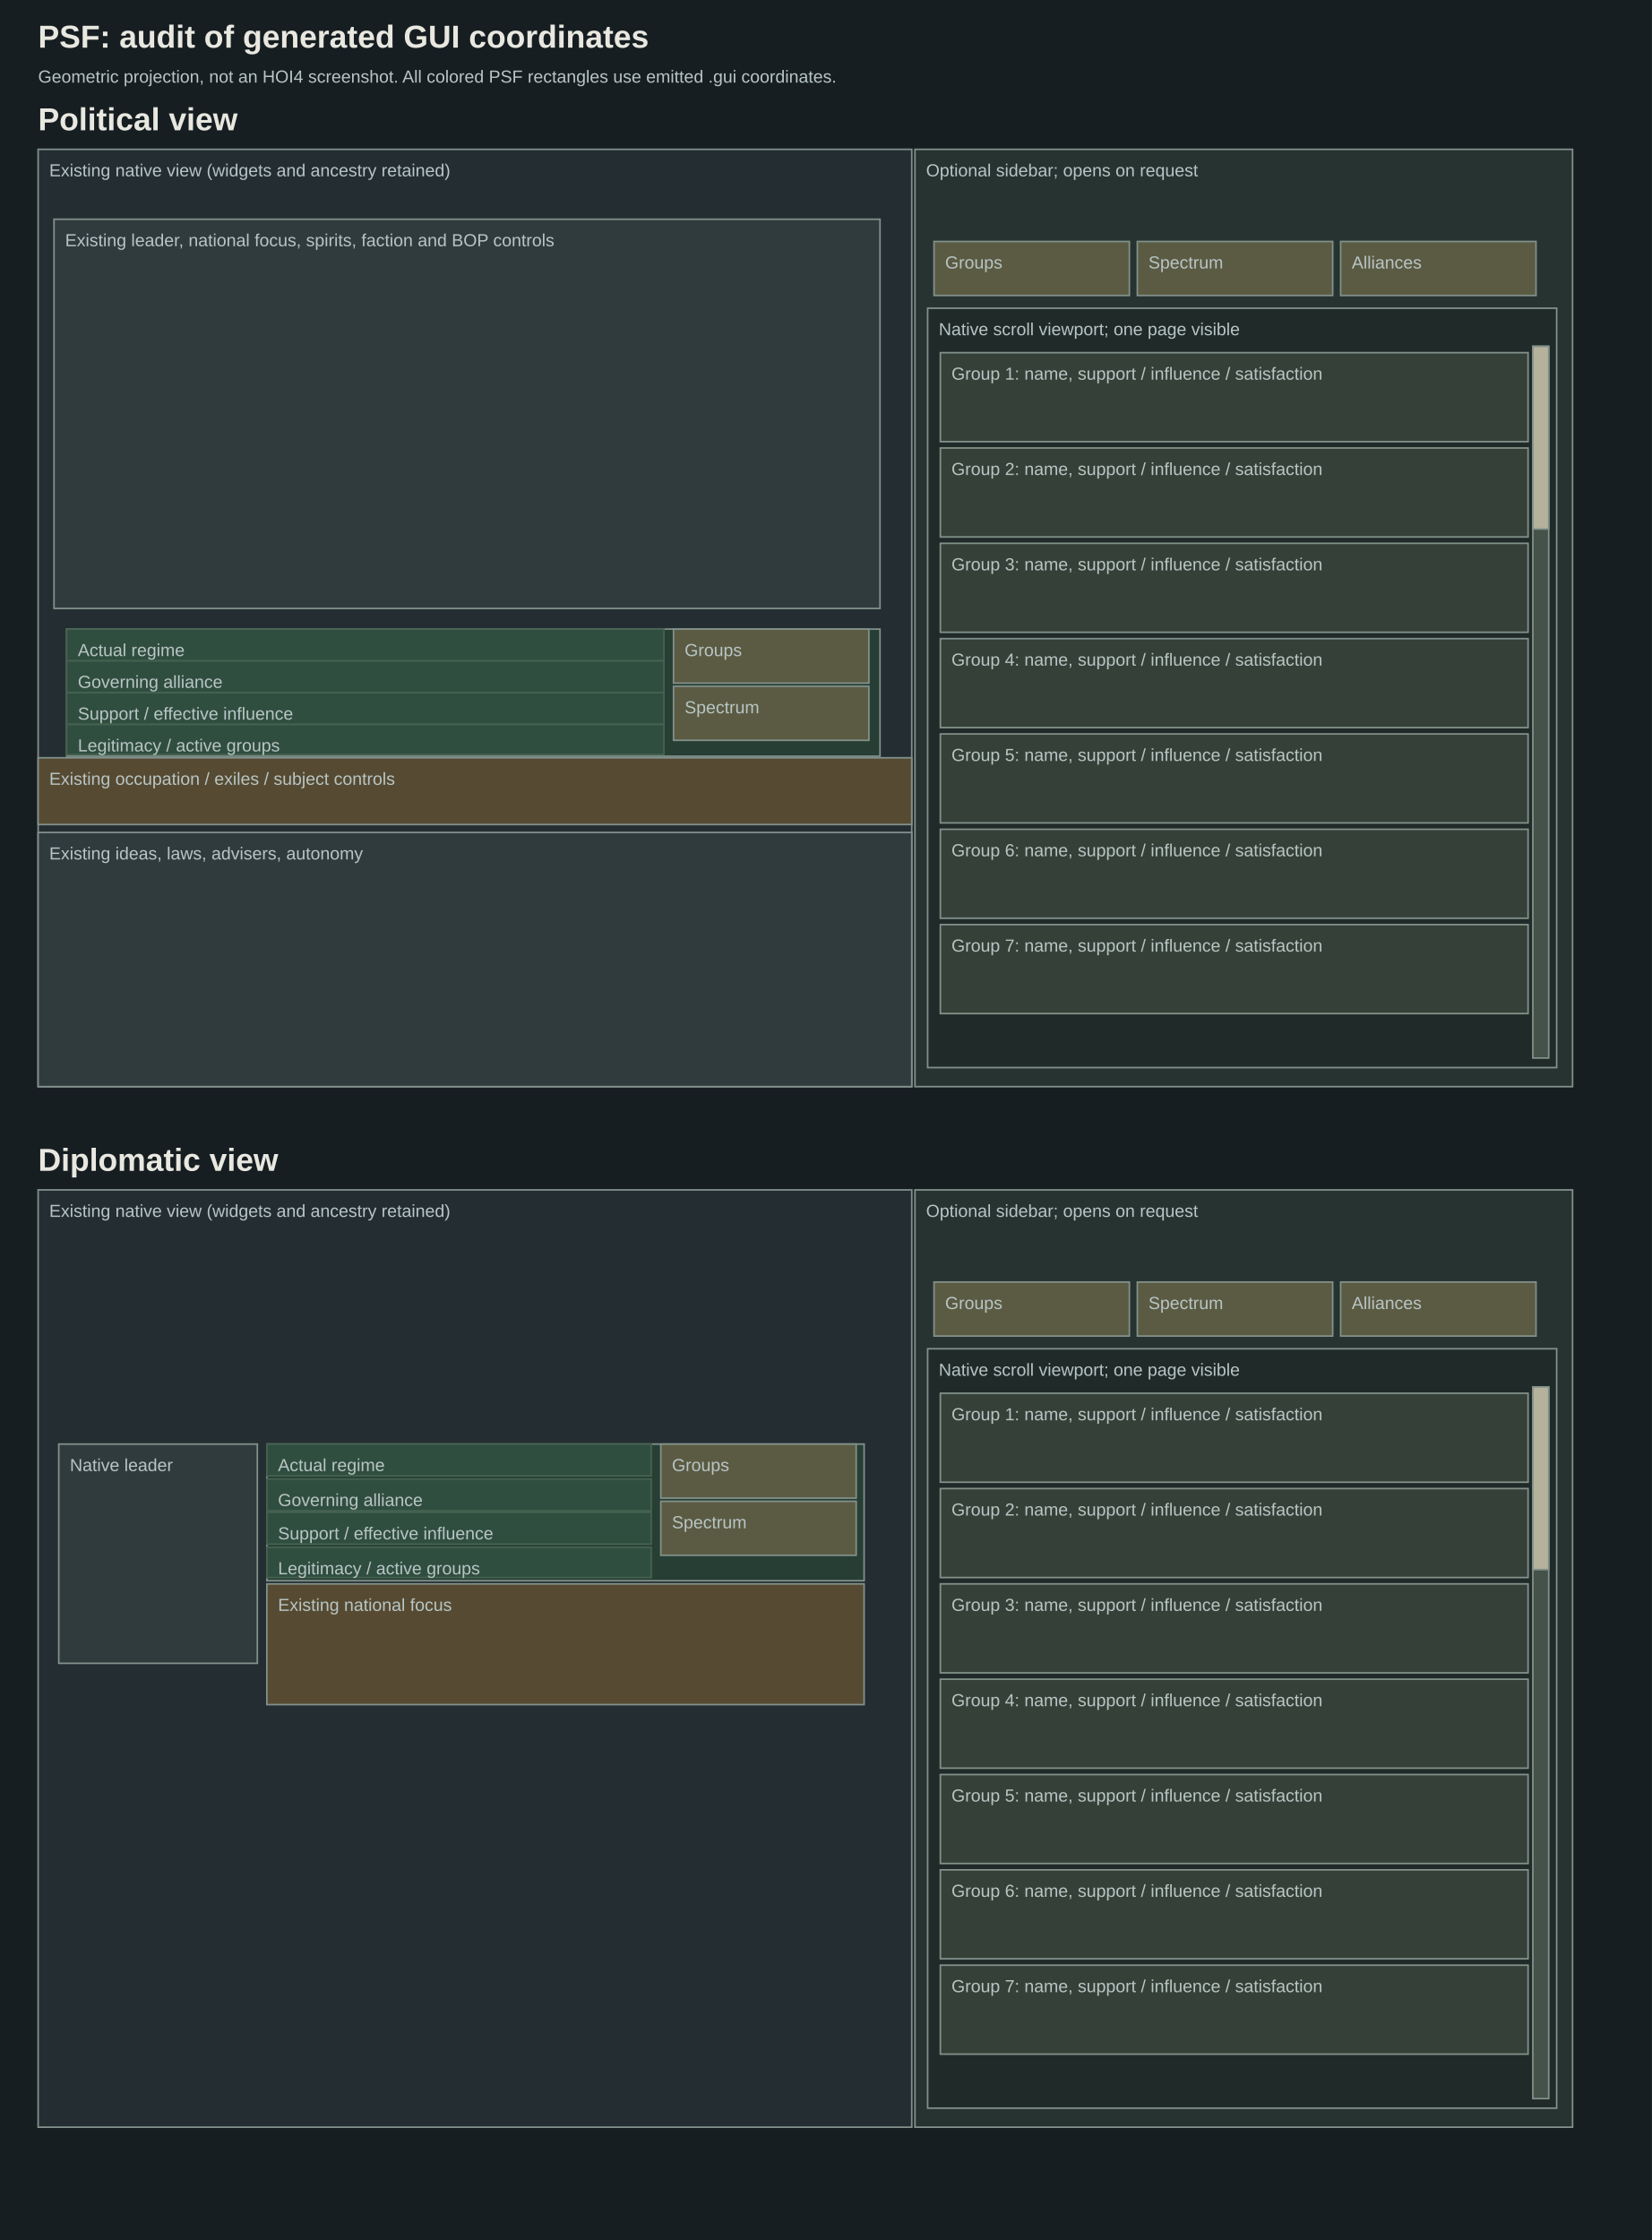
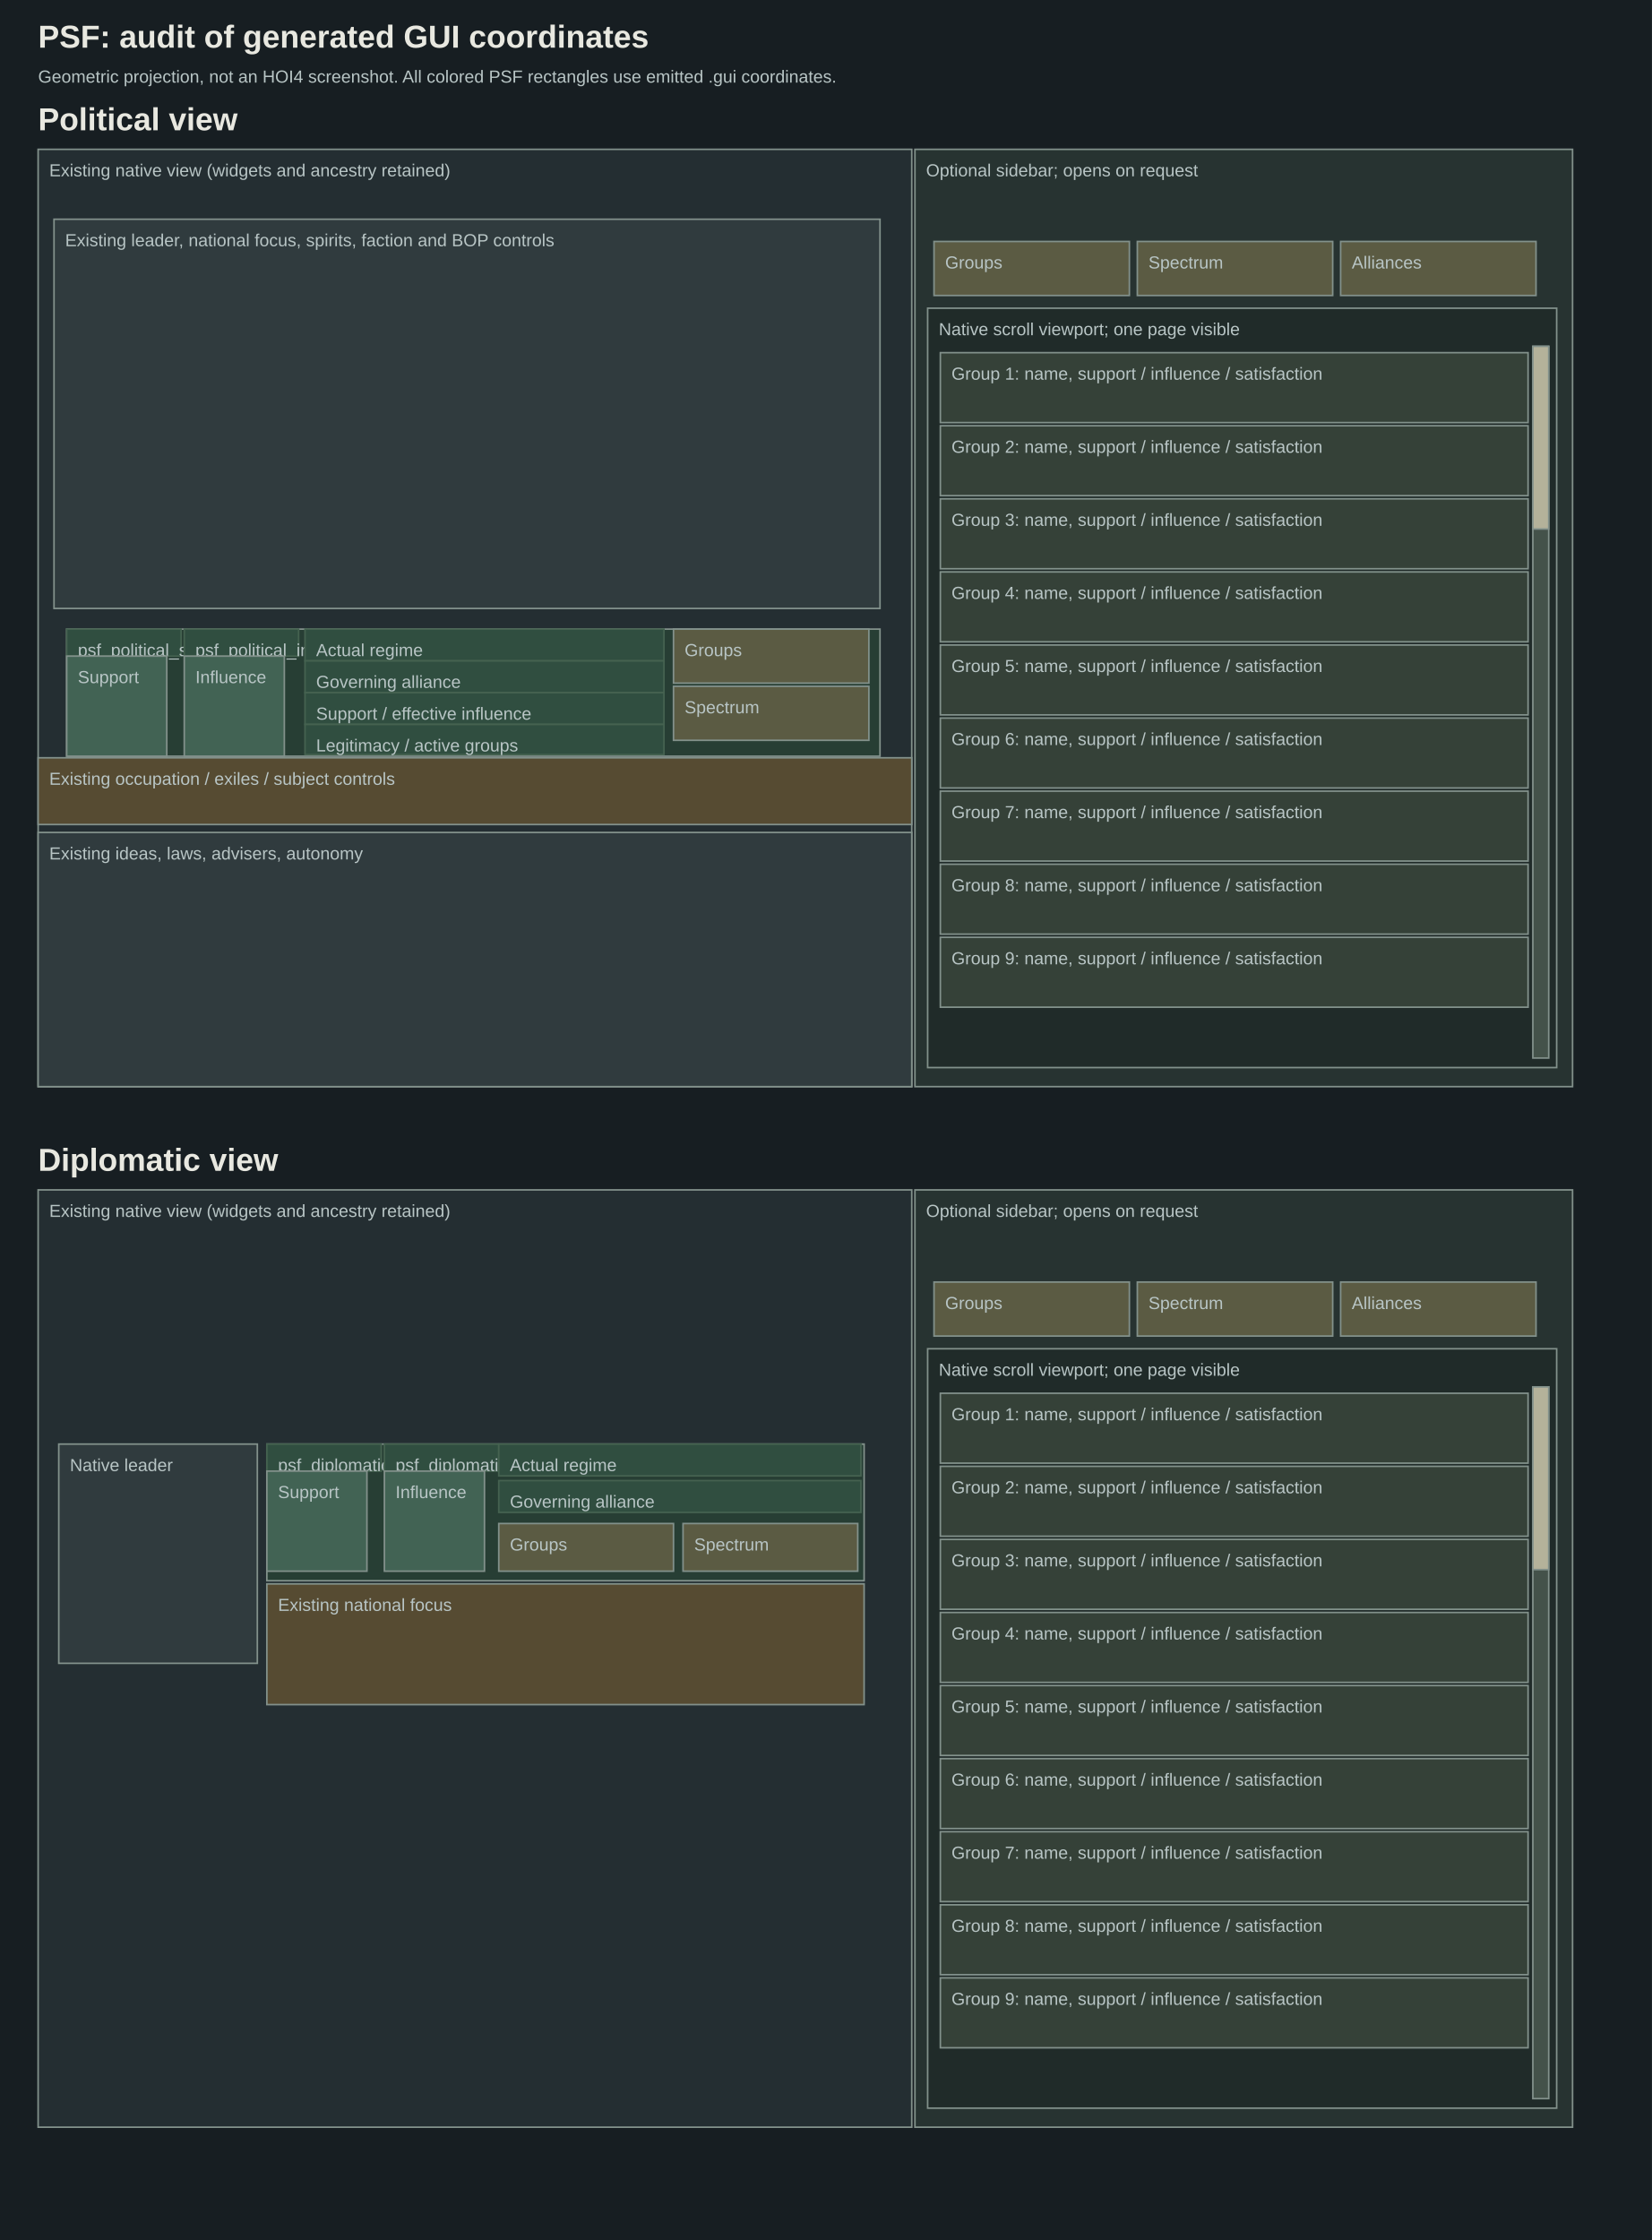
<svg xmlns="http://www.w3.org/2000/svg" width="1040" height="1410" viewBox="0 0 1040 1410">
  <style>text{font-family:Arial,sans-serif;font-size:14px;fill:#e8e8e0}.small{font-size:11px;fill:#b8c5c5}.title{font-size:20px;font-weight:bold}</style>
  <rect width="1040" height="1410" fill="#171e22" />
  <text class="title" x="24" y="30">PSF: audit of generated GUI coordinates</text>
  <text class="small" x="24" y="52">Geometric projection, not an HOI4 screenshot. All colored PSF rectangles use emitted .gui coordinates.</text>
  <text class="title" x="24" y="82">Political view</text>
  <rect x="24" y="94" width="550" height="590" fill="#242e32" stroke="#82918b" />
  <text class="small" x="31" y="111">Existing native view (widgets and ancestry retained)</text>
  <rect x="34" y="138" width="520" height="245" fill="#303b3e" stroke="#82918b" />
  <text class="small" x="41" y="155">Existing leader, national focus, spirits, faction and BOP controls</text>
  <rect x="24" y="477" width="550" height="42" fill="#564b32" stroke="#82918b" />
  <text class="small" x="31" y="494">Existing occupation / exiles / subject controls</text>
  <rect x="24" y="524" width="550" height="160" fill="#303b3e" stroke="#82918b" />
  <text class="small" x="31" y="541">Existing ideas, laws, advisers, autonomy</text>
  <rect x="42" y="396" width="512" height="80" fill="#273e34" stroke="#82918b" />
-   <rect x="42" y="396" width="376" height="20" fill="#304e40" stroke="#456250" />
-   <text class="small" x="49" y="413">Actual regime</text>
-   <rect x="42" y="416" width="376" height="20" fill="#304e40" stroke="#456250" />
-   <text class="small" x="49" y="433">Governing alliance</text>
-   <rect x="42" y="436" width="376" height="20" fill="#304e40" stroke="#456250" />
-   <text class="small" x="49" y="453">Support / effective influence</text>
-   <rect x="42" y="456" width="376" height="19" fill="#304e40" stroke="#456250" />
-   <text class="small" x="49" y="473">Legitimacy / active groups</text>
+   <rect x="42" y="396" width="72" height="17" fill="#304e40" stroke="#456250" />
+   <text class="small" x="49" y="413">psf_political_support_label</text>
+   <rect x="42" y="413" width="63" height="63" fill="#426354" stroke="#82918b" />
+   <text class="small" x="49" y="430">Support</text>
+   <rect x="116" y="396" width="72" height="17" fill="#304e40" stroke="#456250" />
+   <text class="small" x="123" y="413">psf_political_influence_label</text>
+   <rect x="116" y="413" width="63" height="63" fill="#426354" stroke="#82918b" />
+   <text class="small" x="123" y="430">Influence</text>
+   <rect x="192" y="396" width="226" height="20" fill="#304e40" stroke="#456250" />
+   <text class="small" x="199" y="413">Actual regime</text>
+   <rect x="192" y="416" width="226" height="20" fill="#304e40" stroke="#456250" />
+   <text class="small" x="199" y="433">Governing alliance</text>
+   <rect x="192" y="436" width="226" height="20" fill="#304e40" stroke="#456250" />
+   <text class="small" x="199" y="453">Support / effective influence</text>
+   <rect x="192" y="456" width="226" height="19" fill="#304e40" stroke="#456250" />
+   <text class="small" x="199" y="473">Legitimacy / active groups</text>
  <rect x="424" y="396" width="123" height="34" fill="#5b5b43" stroke="#82918b" />
  <text class="small" x="431" y="413">Groups</text>
  <rect x="424" y="432" width="123" height="34" fill="#5b5b43" stroke="#82918b" />
  <text class="small" x="431" y="449">Spectrum</text>
  <rect x="576" y="94" width="414" height="590" fill="#273331" stroke="#82918b" />
  <text class="small" x="583" y="111">Optional sidebar; opens on request</text>
  <rect x="588" y="152" width="123" height="34" fill="#5b5b43" stroke="#82918b" />
  <text class="small" x="595" y="169">Groups</text>
  <rect x="716" y="152" width="123" height="34" fill="#5b5b43" stroke="#82918b" />
  <text class="small" x="723" y="169">Spectrum</text>
  <rect x="844" y="152" width="123" height="34" fill="#5b5b43" stroke="#82918b" />
  <text class="small" x="851" y="169">Alliances</text>
  <rect x="584" y="194" width="396" height="478" fill="#202b29" stroke="#82918b" />
  <text class="small" x="591" y="211">Native scroll viewport; one page visible</text>
  <rect x="965" y="218" width="10" height="448" fill="#44524a" stroke="#82918b" />
  <rect x="965" y="218" width="10" height="115" fill="#b4b29a" stroke="#82918b" />
-   <rect x="592" y="222" width="370" height="56" fill="#354138" stroke="#82918b" />
+   <rect x="592" y="222" width="370" height="44" fill="#354138" stroke="#82918b" />
  <text class="small" x="599" y="239">Group 1: name, support / influence / satisfaction</text>
-   <rect x="592" y="282" width="370" height="56" fill="#354138" stroke="#82918b" />
-   <text class="small" x="599" y="299">Group 2: name, support / influence / satisfaction</text>
-   <rect x="592" y="342" width="370" height="56" fill="#354138" stroke="#82918b" />
-   <text class="small" x="599" y="359">Group 3: name, support / influence / satisfaction</text>
-   <rect x="592" y="402" width="370" height="56" fill="#354138" stroke="#82918b" />
-   <text class="small" x="599" y="419">Group 4: name, support / influence / satisfaction</text>
-   <rect x="592" y="462" width="370" height="56" fill="#354138" stroke="#82918b" />
-   <text class="small" x="599" y="479">Group 5: name, support / influence / satisfaction</text>
-   <rect x="592" y="522" width="370" height="56" fill="#354138" stroke="#82918b" />
-   <text class="small" x="599" y="539">Group 6: name, support / influence / satisfaction</text>
-   <rect x="592" y="582" width="370" height="56" fill="#354138" stroke="#82918b" />
-   <text class="small" x="599" y="599">Group 7: name, support / influence / satisfaction</text>
+   <rect x="592" y="268" width="370" height="44" fill="#354138" stroke="#82918b" />
+   <text class="small" x="599" y="285">Group 2: name, support / influence / satisfaction</text>
+   <rect x="592" y="314" width="370" height="44" fill="#354138" stroke="#82918b" />
+   <text class="small" x="599" y="331">Group 3: name, support / influence / satisfaction</text>
+   <rect x="592" y="360" width="370" height="44" fill="#354138" stroke="#82918b" />
+   <text class="small" x="599" y="377">Group 4: name, support / influence / satisfaction</text>
+   <rect x="592" y="406" width="370" height="44" fill="#354138" stroke="#82918b" />
+   <text class="small" x="599" y="423">Group 5: name, support / influence / satisfaction</text>
+   <rect x="592" y="452" width="370" height="44" fill="#354138" stroke="#82918b" />
+   <text class="small" x="599" y="469">Group 6: name, support / influence / satisfaction</text>
+   <rect x="592" y="498" width="370" height="44" fill="#354138" stroke="#82918b" />
+   <text class="small" x="599" y="515">Group 7: name, support / influence / satisfaction</text>
+   <rect x="592" y="544" width="370" height="44" fill="#354138" stroke="#82918b" />
+   <text class="small" x="599" y="561">Group 8: name, support / influence / satisfaction</text>
+   <rect x="592" y="590" width="370" height="44" fill="#354138" stroke="#82918b" />
+   <text class="small" x="599" y="607">Group 9: name, support / influence / satisfaction</text>
  <text class="title" x="24" y="737">Diplomatic view</text>
  <rect x="24" y="749" width="550" height="590" fill="#242e32" stroke="#82918b" />
  <text class="small" x="31" y="766">Existing native view (widgets and ancestry retained)</text>
  <rect x="37" y="909" width="125" height="138" fill="#303b3e" stroke="#82918b" />
  <text class="small" x="44" y="926">Native leader</text>
  <rect x="168" y="997" width="376" height="76" fill="#564b32" stroke="#82918b" />
  <text class="small" x="175" y="1014">Existing national focus</text>
  <rect x="168" y="909" width="376" height="86" fill="#273e34" stroke="#82918b" />
-   <rect x="168" y="909" width="242" height="20" fill="#304e40" stroke="#456250" />
-   <text class="small" x="175" y="926">Actual regime</text>
-   <rect x="168" y="931" width="242" height="20" fill="#304e40" stroke="#456250" />
-   <text class="small" x="175" y="948">Governing alliance</text>
-   <rect x="168" y="952" width="242" height="20" fill="#304e40" stroke="#456250" />
-   <text class="small" x="175" y="969">Support / effective influence</text>
-   <rect x="168" y="974" width="242" height="19" fill="#304e40" stroke="#456250" />
-   <text class="small" x="175" y="991">Legitimacy / active groups</text>
-   <rect x="416" y="909" width="123" height="34" fill="#5b5b43" stroke="#82918b" />
-   <text class="small" x="423" y="926">Groups</text>
-   <rect x="416" y="945" width="123" height="34" fill="#5b5b43" stroke="#82918b" />
-   <text class="small" x="423" y="962">Spectrum</text>
+   <rect x="168" y="909" width="72" height="17" fill="#304e40" stroke="#456250" />
+   <text class="small" x="175" y="926">psf_diplomatic_support_label</text>
+   <rect x="168" y="926" width="63" height="63" fill="#426354" stroke="#82918b" />
+   <text class="small" x="175" y="943">Support</text>
+   <rect x="242" y="909" width="72" height="17" fill="#304e40" stroke="#456250" />
+   <text class="small" x="249" y="926">psf_diplomatic_influence_label</text>
+   <rect x="242" y="926" width="63" height="63" fill="#426354" stroke="#82918b" />
+   <text class="small" x="249" y="943">Influence</text>
+   <rect x="314" y="909" width="228" height="20" fill="#304e40" stroke="#456250" />
+   <text class="small" x="321" y="926">Actual regime</text>
+   <rect x="314" y="932" width="228" height="20" fill="#304e40" stroke="#456250" />
+   <text class="small" x="321" y="949">Governing alliance</text>
+   <rect x="314" y="959" width="110" height="30" fill="#5b5b43" stroke="#82918b" />
+   <text class="small" x="321" y="976">Groups</text>
+   <rect x="430" y="959" width="110" height="30" fill="#5b5b43" stroke="#82918b" />
+   <text class="small" x="437" y="976">Spectrum</text>
  <rect x="576" y="749" width="414" height="590" fill="#273331" stroke="#82918b" />
  <text class="small" x="583" y="766">Optional sidebar; opens on request</text>
  <rect x="588" y="807" width="123" height="34" fill="#5b5b43" stroke="#82918b" />
  <text class="small" x="595" y="824">Groups</text>
  <rect x="716" y="807" width="123" height="34" fill="#5b5b43" stroke="#82918b" />
  <text class="small" x="723" y="824">Spectrum</text>
  <rect x="844" y="807" width="123" height="34" fill="#5b5b43" stroke="#82918b" />
  <text class="small" x="851" y="824">Alliances</text>
  <rect x="584" y="849" width="396" height="478" fill="#202b29" stroke="#82918b" />
  <text class="small" x="591" y="866">Native scroll viewport; one page visible</text>
  <rect x="965" y="873" width="10" height="448" fill="#44524a" stroke="#82918b" />
  <rect x="965" y="873" width="10" height="115" fill="#b4b29a" stroke="#82918b" />
-   <rect x="592" y="877" width="370" height="56" fill="#354138" stroke="#82918b" />
+   <rect x="592" y="877" width="370" height="44" fill="#354138" stroke="#82918b" />
  <text class="small" x="599" y="894">Group 1: name, support / influence / satisfaction</text>
-   <rect x="592" y="937" width="370" height="56" fill="#354138" stroke="#82918b" />
-   <text class="small" x="599" y="954">Group 2: name, support / influence / satisfaction</text>
-   <rect x="592" y="997" width="370" height="56" fill="#354138" stroke="#82918b" />
-   <text class="small" x="599" y="1014">Group 3: name, support / influence / satisfaction</text>
-   <rect x="592" y="1057" width="370" height="56" fill="#354138" stroke="#82918b" />
-   <text class="small" x="599" y="1074">Group 4: name, support / influence / satisfaction</text>
-   <rect x="592" y="1117" width="370" height="56" fill="#354138" stroke="#82918b" />
-   <text class="small" x="599" y="1134">Group 5: name, support / influence / satisfaction</text>
-   <rect x="592" y="1177" width="370" height="56" fill="#354138" stroke="#82918b" />
-   <text class="small" x="599" y="1194">Group 6: name, support / influence / satisfaction</text>
-   <rect x="592" y="1237" width="370" height="56" fill="#354138" stroke="#82918b" />
-   <text class="small" x="599" y="1254">Group 7: name, support / influence / satisfaction</text>
+   <rect x="592" y="923" width="370" height="44" fill="#354138" stroke="#82918b" />
+   <text class="small" x="599" y="940">Group 2: name, support / influence / satisfaction</text>
+   <rect x="592" y="969" width="370" height="44" fill="#354138" stroke="#82918b" />
+   <text class="small" x="599" y="986">Group 3: name, support / influence / satisfaction</text>
+   <rect x="592" y="1015" width="370" height="44" fill="#354138" stroke="#82918b" />
+   <text class="small" x="599" y="1032">Group 4: name, support / influence / satisfaction</text>
+   <rect x="592" y="1061" width="370" height="44" fill="#354138" stroke="#82918b" />
+   <text class="small" x="599" y="1078">Group 5: name, support / influence / satisfaction</text>
+   <rect x="592" y="1107" width="370" height="44" fill="#354138" stroke="#82918b" />
+   <text class="small" x="599" y="1124">Group 6: name, support / influence / satisfaction</text>
+   <rect x="592" y="1153" width="370" height="44" fill="#354138" stroke="#82918b" />
+   <text class="small" x="599" y="1170">Group 7: name, support / influence / satisfaction</text>
+   <rect x="592" y="1199" width="370" height="44" fill="#354138" stroke="#82918b" />
+   <text class="small" x="599" y="1216">Group 8: name, support / influence / satisfaction</text>
+   <rect x="592" y="1245" width="370" height="44" fill="#354138" stroke="#82918b" />
+   <text class="small" x="599" y="1262">Group 9: name, support / influence / satisfaction</text>
</svg>
